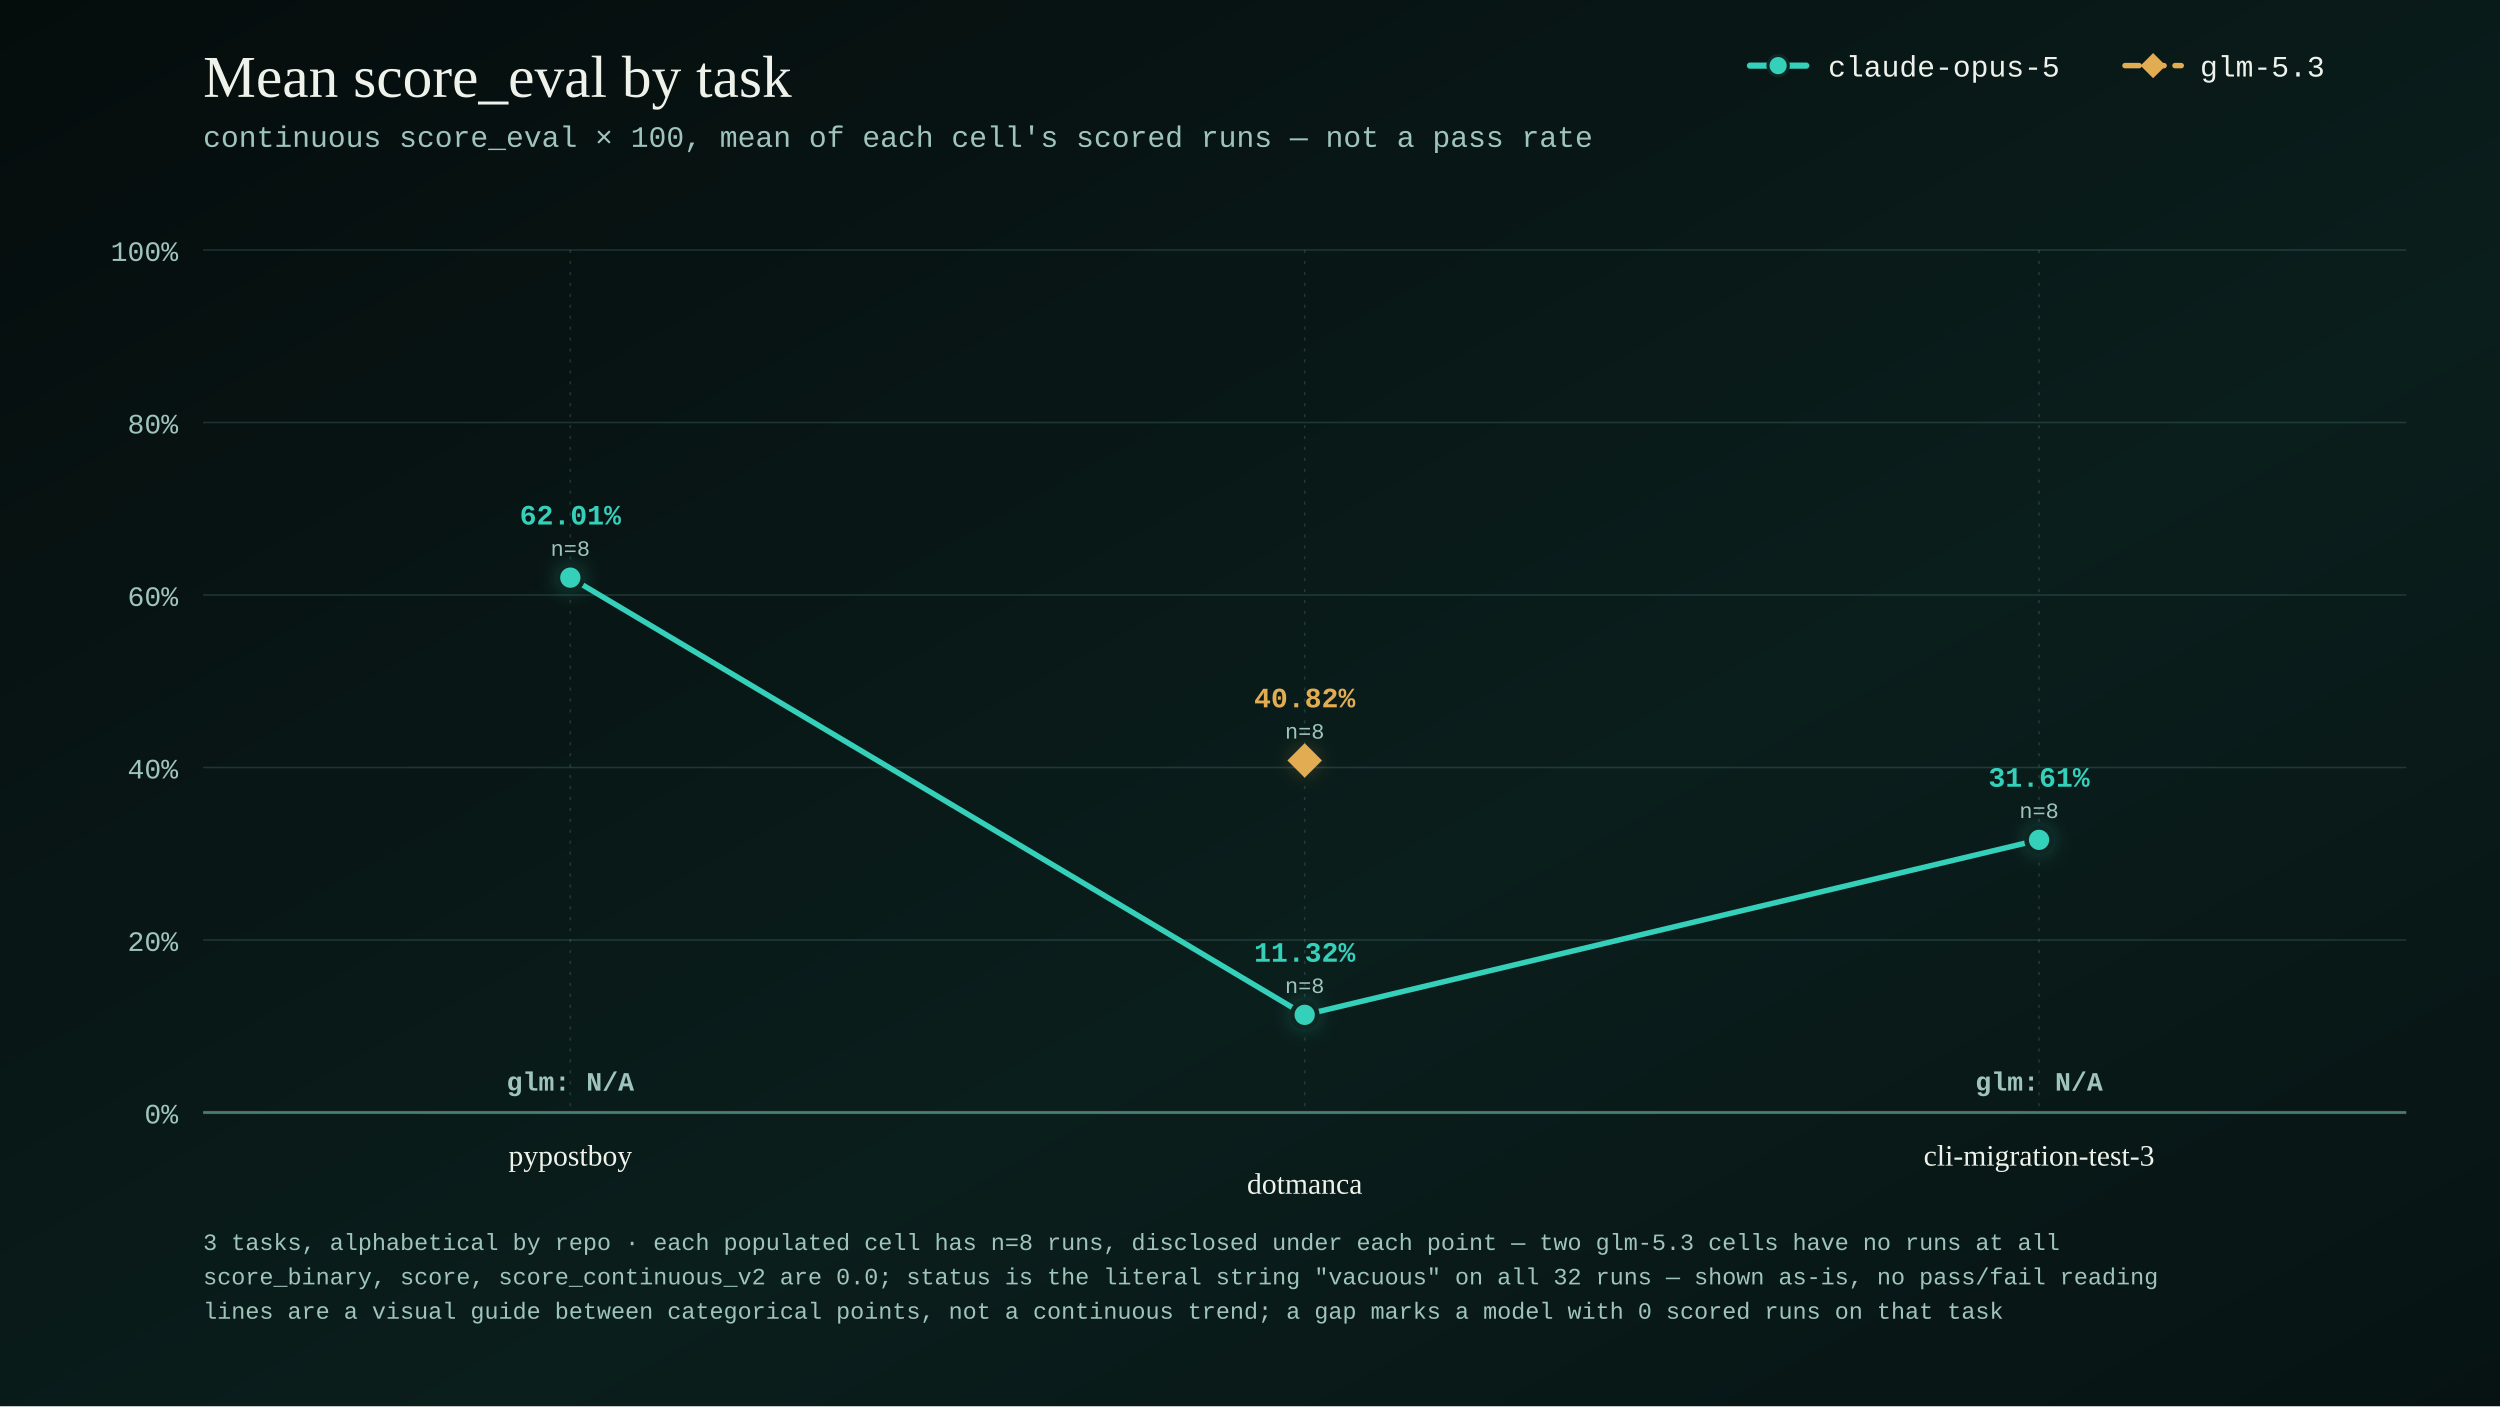
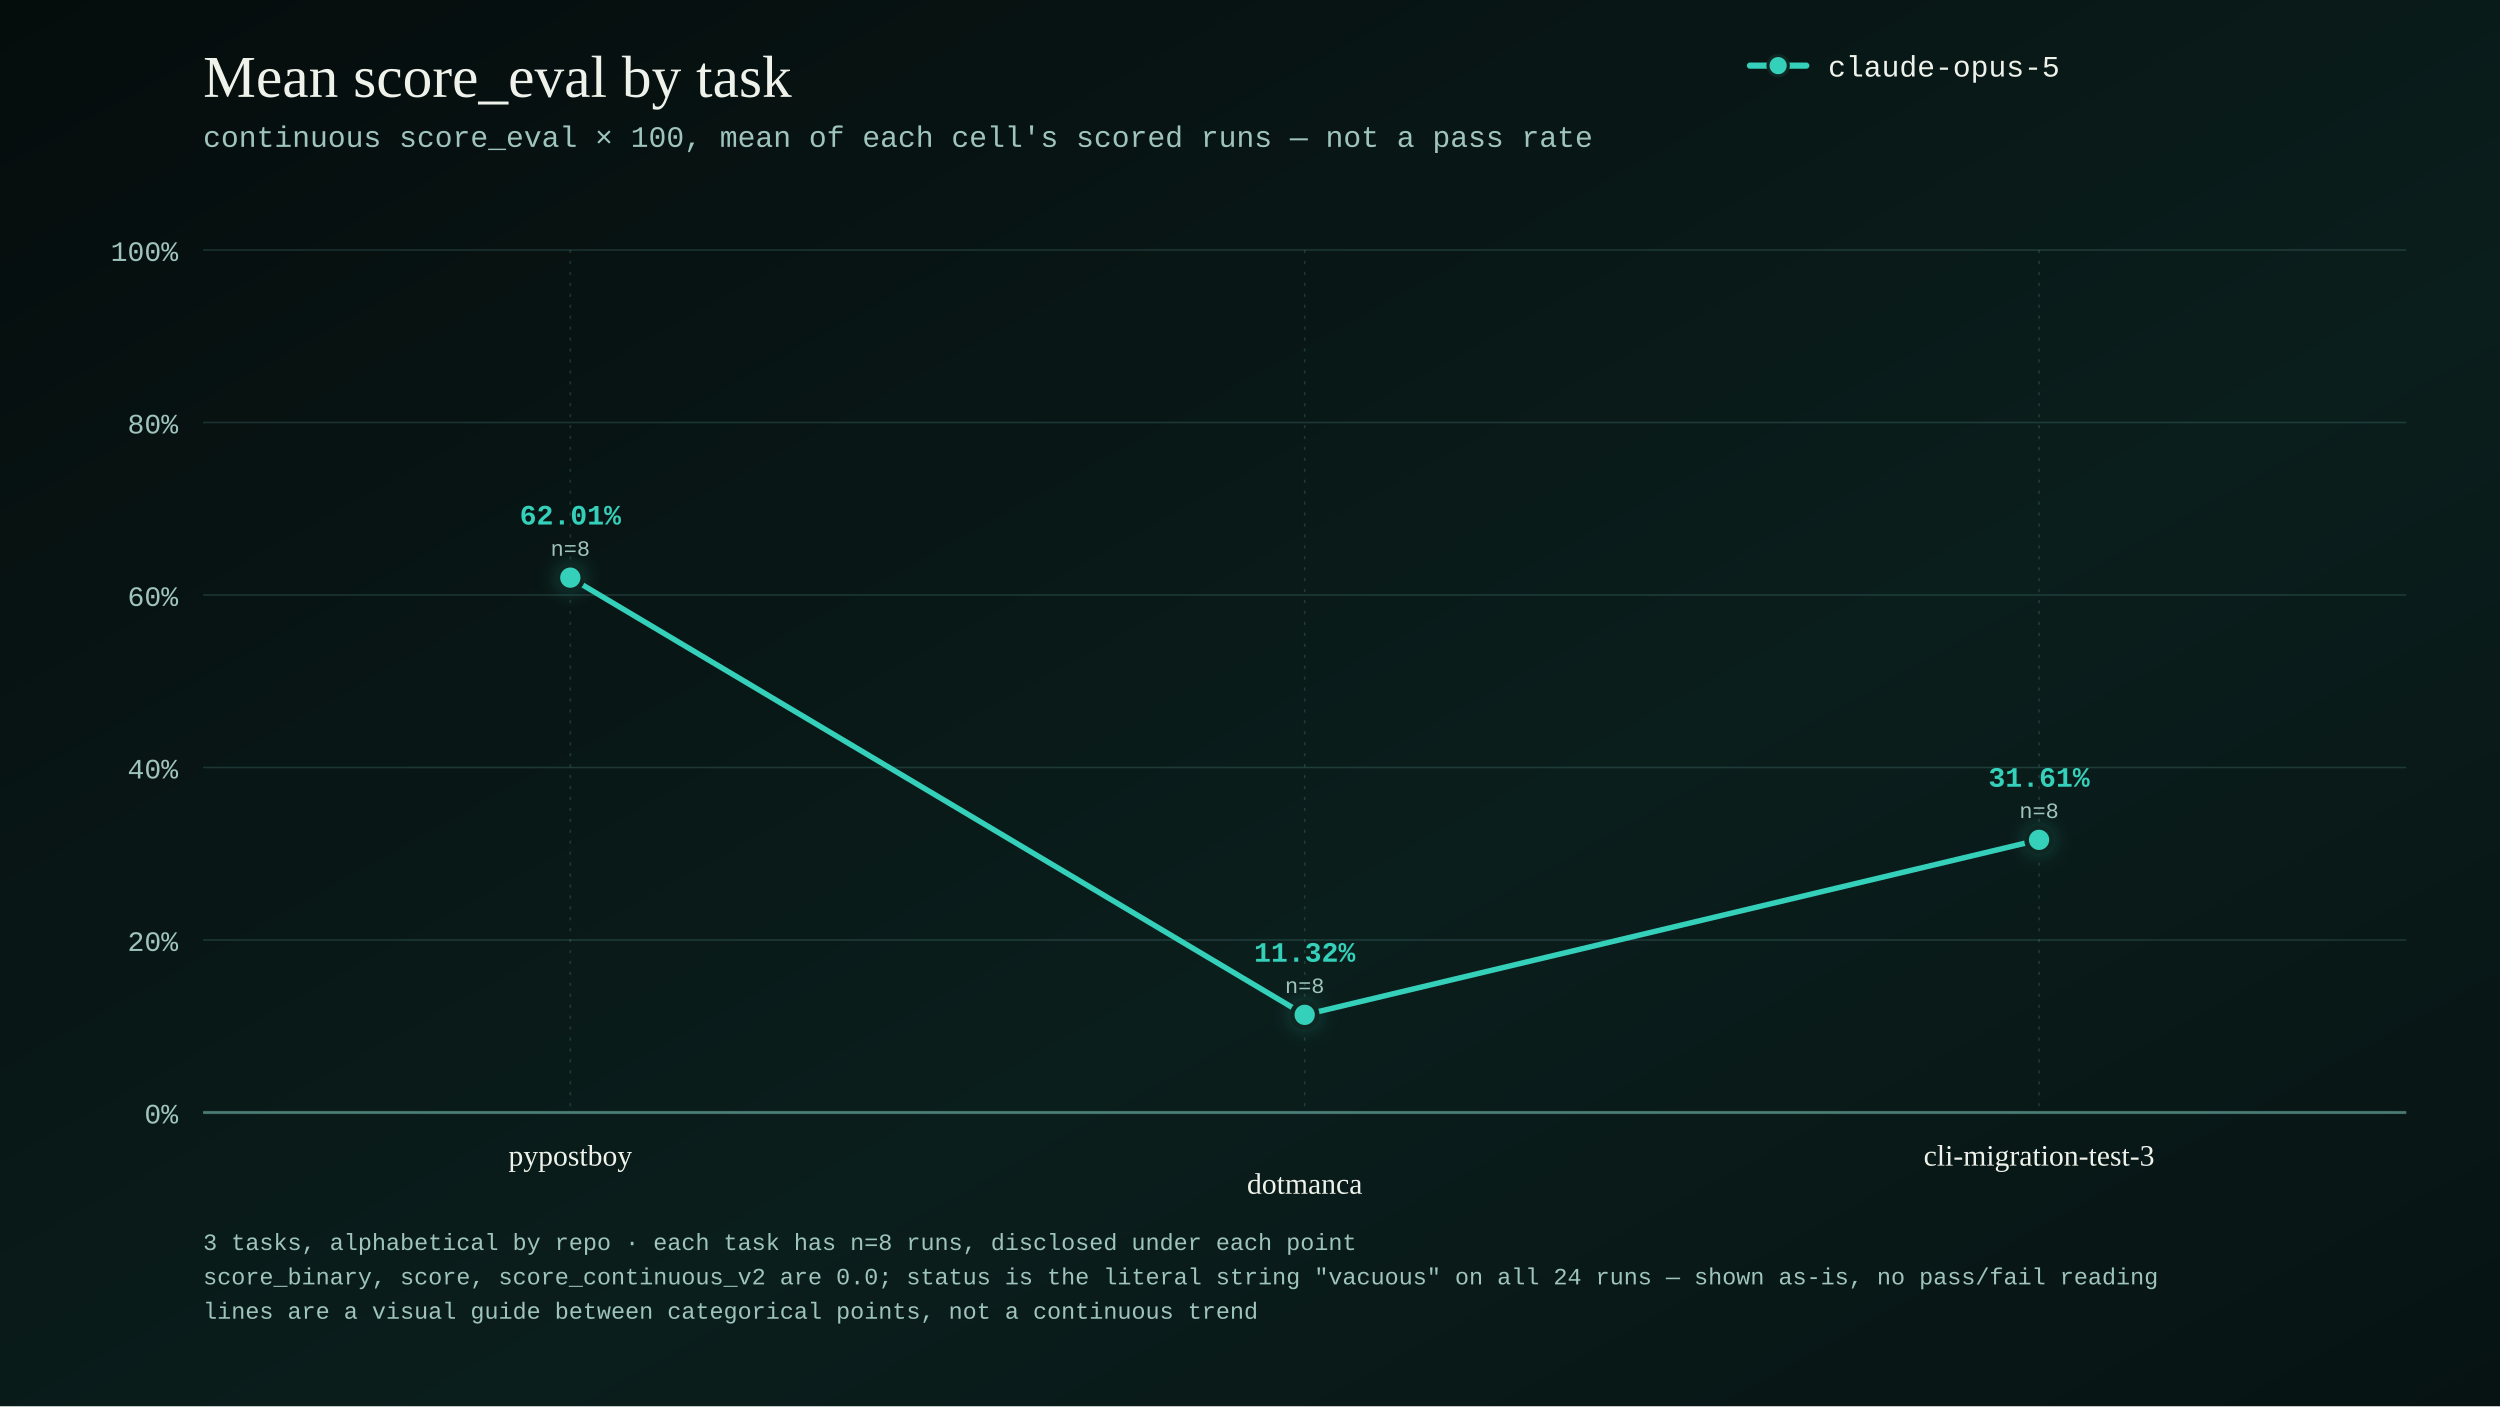
<svg xmlns="http://www.w3.org/2000/svg" width="1600" height="900" viewBox="0 0 1600 900" role="img" aria-label="Mean score_eval by task">
  <defs>
    <linearGradient id="bg" x1="0%" y1="0%" x2="100%" y2="100%">
      <stop offset="0%" stop-color="#050c0c" />
      <stop offset="60%" stop-color="#0a1e1c" />
      <stop offset="100%" stop-color="#071313" />
    </linearGradient>
    <filter id="glow" x="-80%" y="-80%" width="260%" height="260%">
      <feGaussianBlur stdDeviation="6" />
    </filter>
  </defs>
  <rect width="1600" height="900" fill="url(#bg)" />
  <text x="130" y="62" font-family="Georgia, 'Iowan Old Style', 'Times New Roman', ui-serif, serif" font-size="38" fill="#eef2ea">Mean score_eval by task</text>
  <text x="130" y="94" font-family="'JetBrains Mono','SF Mono','Berkeley Mono',ui-monospace,'Courier New',monospace" font-size="19" fill="#9fc4bc">continuous score_eval × 100, mean of each cell's scored runs — not a pass rate</text>
  <line x1="1120" y1="42" x2="1156" y2="42" stroke="#35d0ba" stroke-width="4" stroke-linecap="round" />
  <circle cx="1138" cy="42" r="6.5" fill="#35d0ba" stroke="#0f2723" stroke-width="2" />
  <text x="1170" y="49" font-family="'JetBrains Mono','SF Mono','Berkeley Mono',ui-monospace,'Courier New',monospace" font-size="19" fill="#eef2ea">claude-opus-5</text>
-   <line x1="1360" y1="42" x2="1396" y2="42" stroke="#e2ac52" stroke-width="3.5" stroke-dasharray="9 7" stroke-linecap="round" />
-   <polygon points="1378,35 1385,42 1378,49 1371,42" fill="#e2ac52" stroke="#e2ac52" stroke-width="1.5" />
-   <text x="1408" y="49" font-family="'JetBrains Mono','SF Mono','Berkeley Mono',ui-monospace,'Courier New',monospace" font-size="19" fill="#eef2ea">glm-5.3</text>
  <line x1="130" y1="712.0" x2="1540" y2="712.0" stroke="rgba(143,227,212,0.16)" stroke-width="1" />
  <text x="114" y="719.0" text-anchor="end" font-family="'JetBrains Mono','SF Mono','Berkeley Mono',ui-monospace,'Courier New',monospace" font-size="18" fill="#9fc4bc">0%</text>
  <line x1="130" y1="601.6" x2="1540" y2="601.6" stroke="rgba(143,227,212,0.16)" stroke-width="1" />
  <text x="114" y="608.6" text-anchor="end" font-family="'JetBrains Mono','SF Mono','Berkeley Mono',ui-monospace,'Courier New',monospace" font-size="18" fill="#9fc4bc">20%</text>
  <line x1="130" y1="491.2" x2="1540" y2="491.2" stroke="rgba(143,227,212,0.16)" stroke-width="1" />
  <text x="114" y="498.2" text-anchor="end" font-family="'JetBrains Mono','SF Mono','Berkeley Mono',ui-monospace,'Courier New',monospace" font-size="18" fill="#9fc4bc">40%</text>
  <line x1="130" y1="380.8" x2="1540" y2="380.8" stroke="rgba(143,227,212,0.16)" stroke-width="1" />
  <text x="114" y="387.8" text-anchor="end" font-family="'JetBrains Mono','SF Mono','Berkeley Mono',ui-monospace,'Courier New',monospace" font-size="18" fill="#9fc4bc">60%</text>
  <line x1="130" y1="270.4" x2="1540" y2="270.4" stroke="rgba(143,227,212,0.16)" stroke-width="1" />
  <text x="114" y="277.4" text-anchor="end" font-family="'JetBrains Mono','SF Mono','Berkeley Mono',ui-monospace,'Courier New',monospace" font-size="18" fill="#9fc4bc">80%</text>
  <line x1="130" y1="160.0" x2="1540" y2="160.0" stroke="rgba(143,227,212,0.16)" stroke-width="1" />
  <text x="114" y="167.0" text-anchor="end" font-family="'JetBrains Mono','SF Mono','Berkeley Mono',ui-monospace,'Courier New',monospace" font-size="18" fill="#9fc4bc">100%</text>
  <line x1="130" y1="712.0" x2="1540" y2="712.0" stroke="rgba(143,227,212,0.4)" stroke-width="2" />
  <line x1="365.0" y1="160" x2="365.0" y2="712" stroke="rgba(143,227,212,0.16)" stroke-width="1" stroke-dasharray="2 5" />
  <line x1="835.0" y1="160" x2="835.0" y2="712" stroke="rgba(143,227,212,0.16)" stroke-width="1" stroke-dasharray="2 5" />
  <line x1="1305.0" y1="160" x2="1305.0" y2="712" stroke="rgba(143,227,212,0.16)" stroke-width="1" stroke-dasharray="2 5" />
  <polyline points="365.0,369.7 835.0,649.5 1305.0,537.5" fill="none" stroke="#35d0ba" stroke-width="3.5" stroke-linecap="round" stroke-linejoin="round" />
  <circle cx="365.0" cy="369.7" r="9" fill="#35d0ba" opacity="0.28" filter="url(#glow)" />
  <circle cx="365.0" cy="369.7" r="8" fill="#35d0ba" stroke="#0f2723" stroke-width="3" />
-   <text x="365.0" y="698.0" text-anchor="middle" font-family="'JetBrains Mono','SF Mono','Berkeley Mono',ui-monospace,'Courier New',monospace" font-size="17" font-weight="bold" fill="#9fc4bc">glm: N/A</text>
  <text x="365.0" y="335.7" text-anchor="middle" font-family="'JetBrains Mono','SF Mono','Berkeley Mono',ui-monospace,'Courier New',monospace" font-size="18" font-weight="bold" fill="#35d0ba">62.01%</text>
  <text x="365.0" y="355.7" text-anchor="middle" font-family="'JetBrains Mono','SF Mono','Berkeley Mono',ui-monospace,'Courier New',monospace" font-size="14" fill="#9fc4bc">n=8</text>
  <text x="365.0" y="746" text-anchor="middle" font-family="Georgia, 'Iowan Old Style', 'Times New Roman', ui-serif, serif" font-size="19" fill="#eef2ea">pypostboy</text>
-   <polygon points="835.0,476.7 845.0,486.7 835.0,496.7 825.0,486.7" fill="#e2ac52" opacity="0.28" filter="url(#glow)" />
-   <polygon points="835.0,476.7 845.0,486.7 835.0,496.7 825.0,486.7" fill="#e2ac52" stroke="#e2ac52" stroke-width="1.5" />
  <circle cx="835.0" cy="649.5" r="9" fill="#35d0ba" opacity="0.28" filter="url(#glow)" />
  <circle cx="835.0" cy="649.5" r="8" fill="#35d0ba" stroke="#0f2723" stroke-width="3" />
  <text x="835.0" y="615.5" text-anchor="middle" font-family="'JetBrains Mono','SF Mono','Berkeley Mono',ui-monospace,'Courier New',monospace" font-size="18" font-weight="bold" fill="#35d0ba">11.32%</text>
  <text x="835.0" y="635.5" text-anchor="middle" font-family="'JetBrains Mono','SF Mono','Berkeley Mono',ui-monospace,'Courier New',monospace" font-size="14" fill="#9fc4bc">n=8</text>
-   <text x="835.0" y="452.7" text-anchor="middle" font-family="'JetBrains Mono','SF Mono','Berkeley Mono',ui-monospace,'Courier New',monospace" font-size="18" font-weight="bold" fill="#e2ac52">40.82%</text>
-   <text x="835.0" y="472.7" text-anchor="middle" font-family="'JetBrains Mono','SF Mono','Berkeley Mono',ui-monospace,'Courier New',monospace" font-size="14" fill="#9fc4bc">n=8</text>
  <text x="835.0" y="764" text-anchor="middle" font-family="Georgia, 'Iowan Old Style', 'Times New Roman', ui-serif, serif" font-size="19" fill="#eef2ea">dotmanca</text>
  <circle cx="1305.0" cy="537.5" r="9" fill="#35d0ba" opacity="0.28" filter="url(#glow)" />
  <circle cx="1305.0" cy="537.5" r="8" fill="#35d0ba" stroke="#0f2723" stroke-width="3" />
-   <text x="1305.0" y="698.0" text-anchor="middle" font-family="'JetBrains Mono','SF Mono','Berkeley Mono',ui-monospace,'Courier New',monospace" font-size="17" font-weight="bold" fill="#9fc4bc">glm: N/A</text>
  <text x="1305.0" y="503.5" text-anchor="middle" font-family="'JetBrains Mono','SF Mono','Berkeley Mono',ui-monospace,'Courier New',monospace" font-size="18" font-weight="bold" fill="#35d0ba">31.61%</text>
  <text x="1305.0" y="523.5" text-anchor="middle" font-family="'JetBrains Mono','SF Mono','Berkeley Mono',ui-monospace,'Courier New',monospace" font-size="14" fill="#9fc4bc">n=8</text>
  <text x="1305.0" y="746" text-anchor="middle" font-family="Georgia, 'Iowan Old Style', 'Times New Roman', ui-serif, serif" font-size="19" fill="#eef2ea">cli-migration-test-3</text>
-   <text x="130" y="800" font-family="'JetBrains Mono','SF Mono','Berkeley Mono',ui-monospace,'Courier New',monospace" font-size="15" fill="#9fc4bc">3 tasks, alphabetical by repo · each populated cell has n=8 runs, disclosed under each point — two glm-5.3 cells have no runs at all</text>
-   <text x="130" y="822" font-family="'JetBrains Mono','SF Mono','Berkeley Mono',ui-monospace,'Courier New',monospace" font-size="15" fill="#9fc4bc">score_binary, score, score_continuous_v2 are 0.0; status is the literal string "vacuous" on all 32 runs — shown as-is, no pass/fail reading</text>
-   <text x="130" y="844" font-family="'JetBrains Mono','SF Mono','Berkeley Mono',ui-monospace,'Courier New',monospace" font-size="15" fill="#9fc4bc">lines are a visual guide between categorical points, not a continuous trend; a gap marks a model with 0 scored runs on that task</text>
+   <text x="130" y="800" font-family="'JetBrains Mono','SF Mono','Berkeley Mono',ui-monospace,'Courier New',monospace" font-size="15" fill="#9fc4bc">3 tasks, alphabetical by repo · each task has n=8 runs, disclosed under each point</text>
+   <text x="130" y="822" font-family="'JetBrains Mono','SF Mono','Berkeley Mono',ui-monospace,'Courier New',monospace" font-size="15" fill="#9fc4bc">score_binary, score, score_continuous_v2 are 0.0; status is the literal string "vacuous" on all 24 runs — shown as-is, no pass/fail reading</text>
+   <text x="130" y="844" font-family="'JetBrains Mono','SF Mono','Berkeley Mono',ui-monospace,'Courier New',monospace" font-size="15" fill="#9fc4bc">lines are a visual guide between categorical points, not a continuous trend</text>
</svg>
